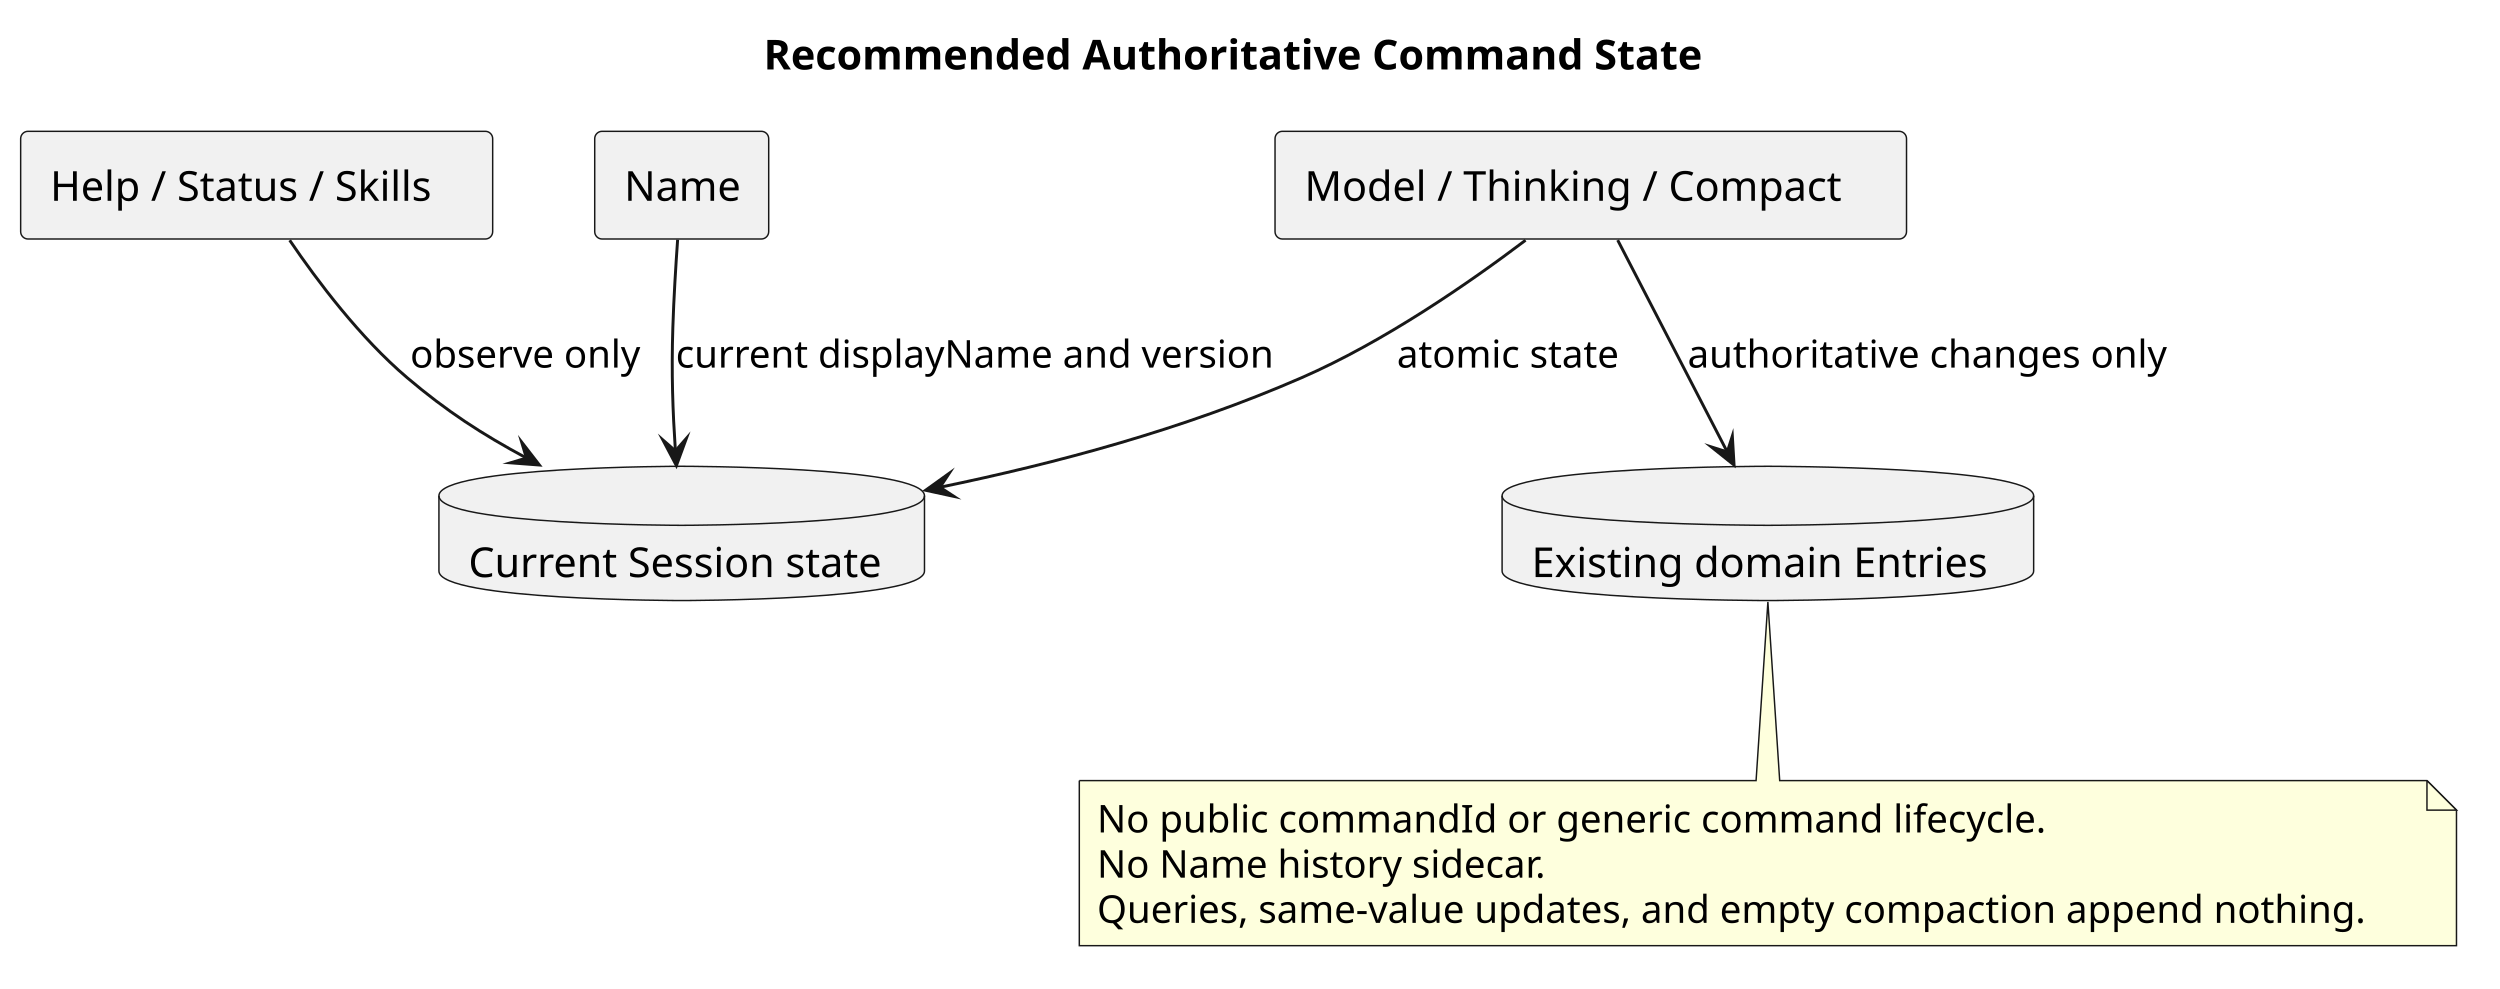
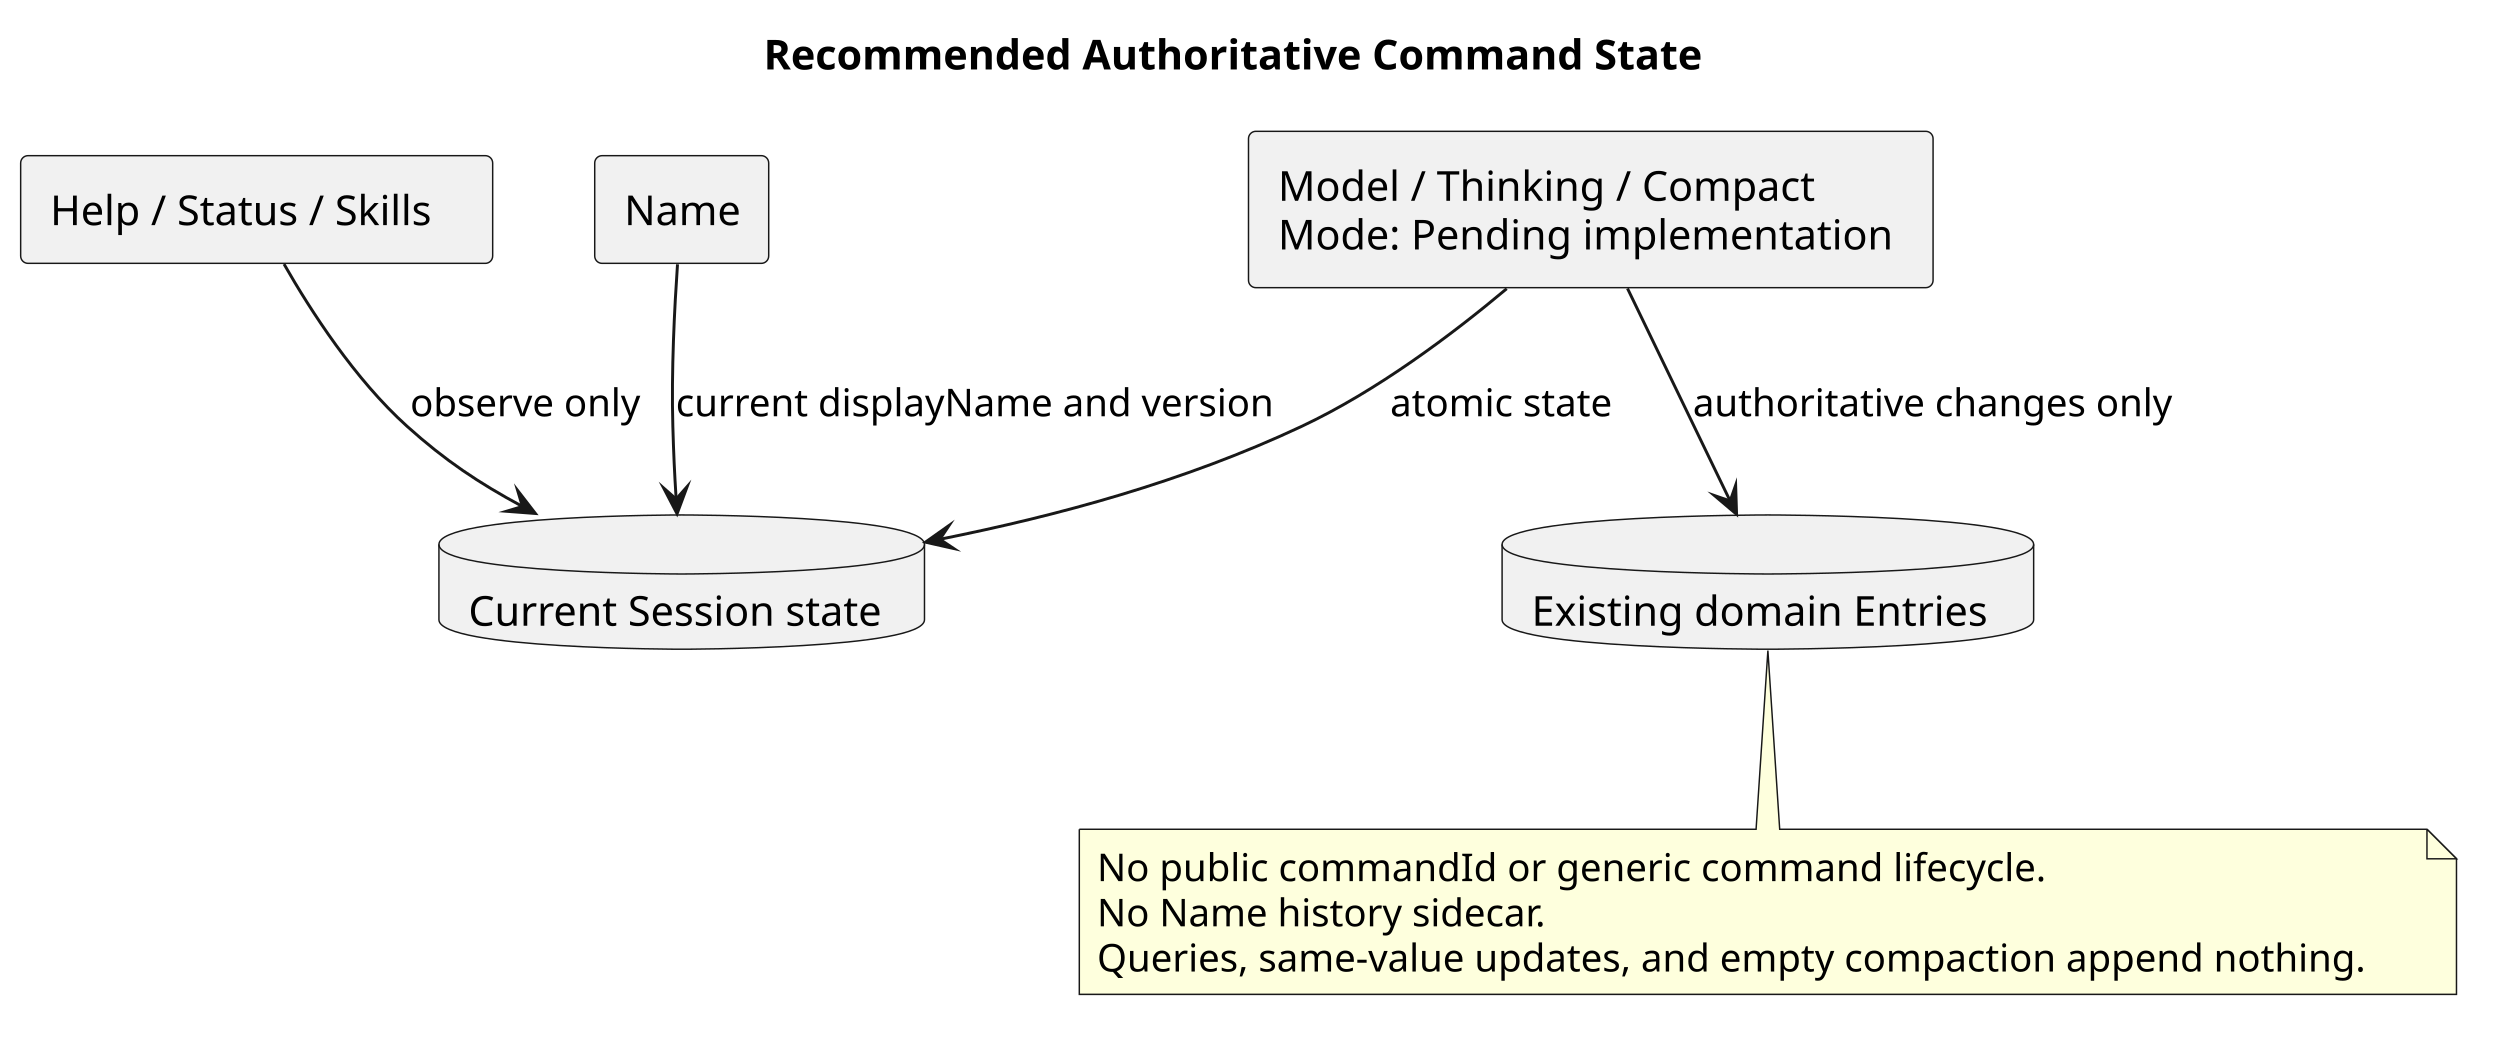
- <svg xmlns="http://www.w3.org/2000/svg" contentStyleType="text/css" data-diagram-type="DESCRIPTION" height="335px" preserveAspectRatio="none" style="width:847px;height:335px;background:#FFFFFF;" version="1.1" viewBox="0 0 847 335" width="847px" zoomAndPan="magnify">
+ <svg xmlns="http://www.w3.org/2000/svg" contentStyleType="text/css" data-diagram-type="DESCRIPTION" height="351px" preserveAspectRatio="none" style="width:847px;height:351px;background:#FFFFFF;" version="1.1" viewBox="0 0 847 351" width="847px" zoomAndPan="magnify">
  <defs />
  <g>
    <g class="title" data-source-line="74">
      <text fill="#000000" font-family="sans-serif" font-size="14" font-weight="700" lengthAdjust="spacing" textLength="322.82" x="258.718" y="23.535">Recommended Authoritative Command State</text>
    </g>
    <g class="entity" data-qualified-name="Read" data-source-line="78" id="ent0001">
-       <rect fill="#F1F1F1" height="36.488" rx="2.5" ry="2.5" style="stroke:#181818;stroke-width:0.5;" width="159.918" x="7" y="44.488" />
-       <text fill="#000000" font-family="sans-serif" font-size="14" lengthAdjust="spacing" textLength="139.918" x="17" y="68.023">Help / Status / Skills</text>
+       <rect fill="#F1F1F1" height="36.488" rx="2.5" ry="2.5" style="stroke:#181818;stroke-width:0.5;" width="159.918" x="7" y="52.738" />
+       <text fill="#000000" font-family="sans-serif" font-size="14" lengthAdjust="spacing" textLength="139.918" x="17" y="76.273">Help / Status / Skills</text>
    </g>
    <g class="entity" data-qualified-name="Name" data-source-line="79" id="ent0002">
-       <rect fill="#F1F1F1" height="36.488" rx="2.5" ry="2.5" style="stroke:#181818;stroke-width:0.5;" width="58.944" x="201.49" y="44.488" />
-       <text fill="#000000" font-family="sans-serif" font-size="14" lengthAdjust="spacing" textLength="38.944" x="211.49" y="68.023">Name</text>
+       <rect fill="#F1F1F1" height="36.488" rx="2.5" ry="2.5" style="stroke:#181818;stroke-width:0.5;" width="58.944" x="201.49" y="52.738" />
+       <text fill="#000000" font-family="sans-serif" font-size="14" lengthAdjust="spacing" textLength="38.944" x="211.49" y="76.273">Name</text>
    </g>
    <g class="entity" data-qualified-name="Domain" data-source-line="80" id="ent0003">
-       <rect fill="#F1F1F1" height="36.488" rx="2.5" ry="2.5" style="stroke:#181818;stroke-width:0.5;" width="213.949" x="431.98" y="44.488" />
-       <text fill="#000000" font-family="sans-serif" font-size="14" lengthAdjust="spacing" textLength="193.949" x="441.98" y="68.023">Model / Thinking / Compact</text>
+       <rect fill="#F1F1F1" height="52.977" rx="2.5" ry="2.5" style="stroke:#181818;stroke-width:0.5;" width="231.935" x="422.99" y="44.488" />
+       <text fill="#000000" font-family="sans-serif" font-size="14" lengthAdjust="spacing" textLength="193.949" x="432.99" y="68.023">Model / Thinking / Compact</text>
+       <text fill="#000000" font-family="sans-serif" font-size="14" lengthAdjust="spacing" textLength="211.935" x="432.99" y="84.512">Mode: Pending implementation</text>
    </g>
    <g class="entity" data-qualified-name="Session" data-source-line="81" id="ent0004">
-       <path d="M148.71,167.978 C148.71,157.978 230.962,157.978 230.962,157.978 C230.962,157.978 313.215,157.978 313.215,167.978 L313.215,193.467 C313.215,203.467 230.962,203.467 230.962,203.467 C230.962,203.467 148.71,203.467 148.71,193.467 L148.71,167.978" fill="#F1F1F1" style="stroke:#181818;stroke-width:0.5;" />
-       <path d="M148.71,167.978 C148.71,177.978 230.962,177.978 230.962,177.978 C230.962,177.978 313.215,177.978 313.215,167.978" fill="none" style="stroke:#181818;stroke-width:0.5;" />
-       <text fill="#000000" font-family="sans-serif" font-size="14" lengthAdjust="spacing" textLength="144.505" x="158.71" y="195.513">Current Session state</text>
+       <path d="M148.71,184.468 C148.71,174.468 230.962,174.468 230.962,174.468 C230.962,174.468 313.215,174.468 313.215,184.468 L313.215,209.957 C313.215,219.957 230.962,219.957 230.962,219.957 C230.962,219.957 148.71,219.957 148.71,209.957 L148.71,184.468" fill="#F1F1F1" style="stroke:#181818;stroke-width:0.5;" />
+       <path d="M148.71,184.468 C148.71,194.468 230.962,194.468 230.962,194.468 C230.962,194.468 313.215,194.468 313.215,184.468" fill="none" style="stroke:#181818;stroke-width:0.5;" />
+       <text fill="#000000" font-family="sans-serif" font-size="14" lengthAdjust="spacing" textLength="144.505" x="158.71" y="212.003">Current Session state</text>
    </g>
    <g class="entity" data-qualified-name="Entries" data-source-line="82" id="ent0005">
-       <path d="M508.91,167.978 C508.91,157.978 598.955,157.978 598.955,157.978 C598.955,157.978 689.001,157.978 689.001,167.978 L689.001,193.467 C689.001,203.467 598.955,203.467 598.955,203.467 C598.955,203.467 508.91,203.467 508.91,193.467 L508.91,167.978" fill="#F1F1F1" style="stroke:#181818;stroke-width:0.5;" />
-       <path d="M508.91,167.978 C508.91,177.978 598.955,177.978 598.955,177.978 C598.955,177.978 689.001,177.978 689.001,167.978" fill="none" style="stroke:#181818;stroke-width:0.5;" />
-       <text fill="#000000" font-family="sans-serif" font-size="14" lengthAdjust="spacing" textLength="160.091" x="518.91" y="195.513">Existing domain Entries</text>
+       <path d="M508.91,184.468 C508.91,174.468 598.955,174.468 598.955,174.468 C598.955,174.468 689.001,174.468 689.001,184.468 L689.001,209.957 C689.001,219.957 598.955,219.957 598.955,219.957 C598.955,219.957 508.91,219.957 508.91,209.957 L508.91,184.468" fill="#F1F1F1" style="stroke:#181818;stroke-width:0.5;" />
+       <path d="M508.91,184.468 C508.91,194.468 598.955,194.468 598.955,194.468 C598.955,194.468 689.001,194.468 689.001,184.468" fill="none" style="stroke:#181818;stroke-width:0.5;" />
+       <text fill="#000000" font-family="sans-serif" font-size="14" lengthAdjust="spacing" textLength="160.091" x="518.91" y="212.003">Existing domain Entries</text>
    </g>
    <g class="entity" data-qualified-name="GMN10" data-source-line="88" id="ent0011">
-       <path d="M365.67,264.468 L365.67,320.4 A0,0 0 0 0 365.67,320.4 L832.256,320.4 A0,0 0 0 0 832.256,320.4 L832.256,274.468 L822.256,264.468 L602.96,264.468 L598.96,203.928 L594.96,264.468 L365.67,264.468 A0,0 0 0 0 365.67,264.468" fill="#FEFFDD" style="stroke:#181818;stroke-width:0.5;" />
-       <path d="M822.256,264.468 L822.256,274.468 L832.256,274.468 L822.256,264.468" fill="#FEFFDD" style="stroke:#181818;stroke-width:0.5;" />
-       <text fill="#000000" font-family="sans-serif" font-size="13" lengthAdjust="spacing" textLength="331.957" x="371.67" y="282.037">No public commandId or generic command lifecycle.</text>
-       <text fill="#000000" font-family="sans-serif" font-size="13" lengthAdjust="spacing" textLength="158.583" x="371.67" y="297.347">No Name history sidecar.</text>
-       <text fill="#000000" font-family="sans-serif" font-size="13" lengthAdjust="spacing" textLength="445.586" x="371.67" y="312.658">Queries, same-value updates, and empty compaction append nothing.</text>
+       <path d="M365.67,280.958 L365.67,336.89 A0,0 0 0 0 365.67,336.89 L832.256,336.89 A0,0 0 0 0 832.256,336.89 L832.256,290.958 L822.256,280.958 L602.96,280.958 L598.96,220.418 L594.96,280.958 L365.67,280.958 A0,0 0 0 0 365.67,280.958" fill="#FEFFDD" style="stroke:#181818;stroke-width:0.5;" />
+       <path d="M822.256,280.958 L822.256,290.958 L832.256,290.958 L822.256,280.958" fill="#FEFFDD" style="stroke:#181818;stroke-width:0.5;" />
+       <text fill="#000000" font-family="sans-serif" font-size="13" lengthAdjust="spacing" textLength="331.957" x="371.67" y="298.527">No public commandId or generic command lifecycle.</text>
+       <text fill="#000000" font-family="sans-serif" font-size="13" lengthAdjust="spacing" textLength="158.583" x="371.67" y="313.837">No Name history sidecar.</text>
+       <text fill="#000000" font-family="sans-serif" font-size="13" lengthAdjust="spacing" textLength="445.586" x="371.67" y="329.148">Queries, same-value updates, and empty compaction append nothing.</text>
    </g>
    <g class="link" data-entity-1="ent0001" data-entity-2="ent0004" data-link-type="dependency" data-source-line="83" id="lnk6">
-       <path d="M98.14,81.388 C107.55,95.258 122,114.428 137.96,127.978 C151.34,139.338 163.198,147.017 178.348,155.177" fill="none" id="Read-to-Session" style="stroke:#181818;stroke-width:1;" />
-       <polygon fill="#181818" points="182.75,157.548,176.723,149.759,178.348,155.177,172.929,156.802,182.75,157.548" style="stroke:#181818;stroke-width:1;stroke-linejoin:miter;stroke-miterlimit:10;" />
-       <text fill="#000000" font-family="sans-serif" font-size="13" lengthAdjust="spacing" textLength="80.044" x="138.96" y="124.547">observe only</text>
+       <path d="M96.23,89.478 C105.27,105.308 120.23,128.518 137.96,144.468 C150.73,155.958 162.099,163.566 176.999,171.596" fill="none" id="Read-to-Session" style="stroke:#181818;stroke-width:1;" />
+       <polygon fill="#181818" points="181.4,173.968,175.375,166.177,176.999,171.596,171.58,173.22,181.4,173.968" style="stroke:#181818;stroke-width:1;stroke-linejoin:miter;stroke-miterlimit:10;" />
+       <text fill="#000000" font-family="sans-serif" font-size="13" lengthAdjust="spacing" textLength="80.044" x="138.96" y="141.037">observe only</text>
    </g>
    <g class="link" data-entity-1="ent0002" data-entity-2="ent0004" data-link-type="dependency" data-source-line="84" id="lnk7">
-       <path d="M229.58,81.218 C228.95,90.128 228.27,101.118 227.96,110.978 C227.46,126.618 227.927,139.269 228.827,152.759" fill="none" id="Name-to-Session" style="stroke:#181818;stroke-width:1;" />
-       <polygon fill="#181818" points="229.16,157.748,232.552,148.502,228.827,152.759,224.57,149.035,229.16,157.748" style="stroke:#181818;stroke-width:1;stroke-linejoin:miter;stroke-miterlimit:10;" />
-       <text fill="#000000" font-family="sans-serif" font-size="13" lengthAdjust="spacing" textLength="207.676" x="228.96" y="124.547">current displayName and version</text>
+       <path d="M229.54,89.548 C228.52,104.228 227.42,125.708 227.96,144.468 C228.24,154.178 228.51,159.918 229.079,169.078" fill="none" id="Name-to-Session" style="stroke:#181818;stroke-width:1;" />
+       <polygon fill="#181818" points="229.39,174.068,232.823,164.837,229.079,169.078,224.839,165.334,229.39,174.068" style="stroke:#181818;stroke-width:1;stroke-linejoin:miter;stroke-miterlimit:10;" />
+       <text fill="#000000" font-family="sans-serif" font-size="13" lengthAdjust="spacing" textLength="207.676" x="228.96" y="141.037">current displayName and version</text>
    </g>
    <g class="link" data-entity-1="ent0003" data-entity-2="ent0004" data-link-type="dependency" data-source-line="85" id="lnk8">
-       <path d="M516.86,81.388 C497.77,95.828 468.93,115.788 440.96,127.978 C400.6,145.568 358.056,156.884 318.486,165.084" fill="none" id="Domain-to-Session" style="stroke:#181818;stroke-width:1;" />
-       <polygon fill="#181818" points="313.59,166.098,323.214,168.189,318.486,165.084,321.591,160.355,313.59,166.098" style="stroke:#181818;stroke-width:1;stroke-linejoin:miter;stroke-miterlimit:10;" />
-       <text fill="#000000" font-family="sans-serif" font-size="13" lengthAdjust="spacing" textLength="77.467" x="473.27" y="124.547">atomic state</text>
+       <path d="M510.47,97.808 C491.89,113.398 466.43,132.498 440.96,144.468 C400.94,163.268 358.213,174.736 318.433,182.706" fill="none" id="Domain-to-Session" style="stroke:#181818;stroke-width:1;" />
+       <polygon fill="#181818" points="313.53,183.688,323.14,185.842,318.433,182.706,321.569,177.998,313.53,183.688" style="stroke:#181818;stroke-width:1;stroke-linejoin:miter;stroke-miterlimit:10;" />
+       <text fill="#000000" font-family="sans-serif" font-size="13" lengthAdjust="spacing" textLength="77.467" x="470.98" y="141.037">atomic state</text>
    </g>
    <g class="link" data-entity-1="ent0003" data-entity-2="ent0005" data-link-type="dependency" data-source-line="86" id="lnk9">
-       <path d="M548.07,81.348 C558.63,101.758 573.732,130.968 585.202,153.128" fill="none" id="Domain-to-Entries" style="stroke:#181818;stroke-width:1;" />
-       <polygon fill="#181818" points="587.5,157.568,586.915,147.737,585.202,153.128,579.811,151.414,587.5,157.568" style="stroke:#181818;stroke-width:1;stroke-linejoin:miter;stroke-miterlimit:10;" />
-       <text fill="#000000" font-family="sans-serif" font-size="13" lengthAdjust="spacing" textLength="166.651" x="571.76" y="124.547">authoritative changes only</text>
+       <path d="M551.39,97.718 C562.31,120.318 575.835,148.336 586.175,169.736" fill="none" id="Domain-to-Entries" style="stroke:#181818;stroke-width:1;" />
+       <polygon fill="#181818" points="588.35,174.238,588.036,164.394,586.175,169.736,580.833,167.875,588.35,174.238" style="stroke:#181818;stroke-width:1;stroke-linejoin:miter;stroke-miterlimit:10;" />
+       <text fill="#000000" font-family="sans-serif" font-size="13" lengthAdjust="spacing" textLength="166.651" x="573.55" y="141.037">authoritative changes only</text>
    </g>
  </g>
</svg>
